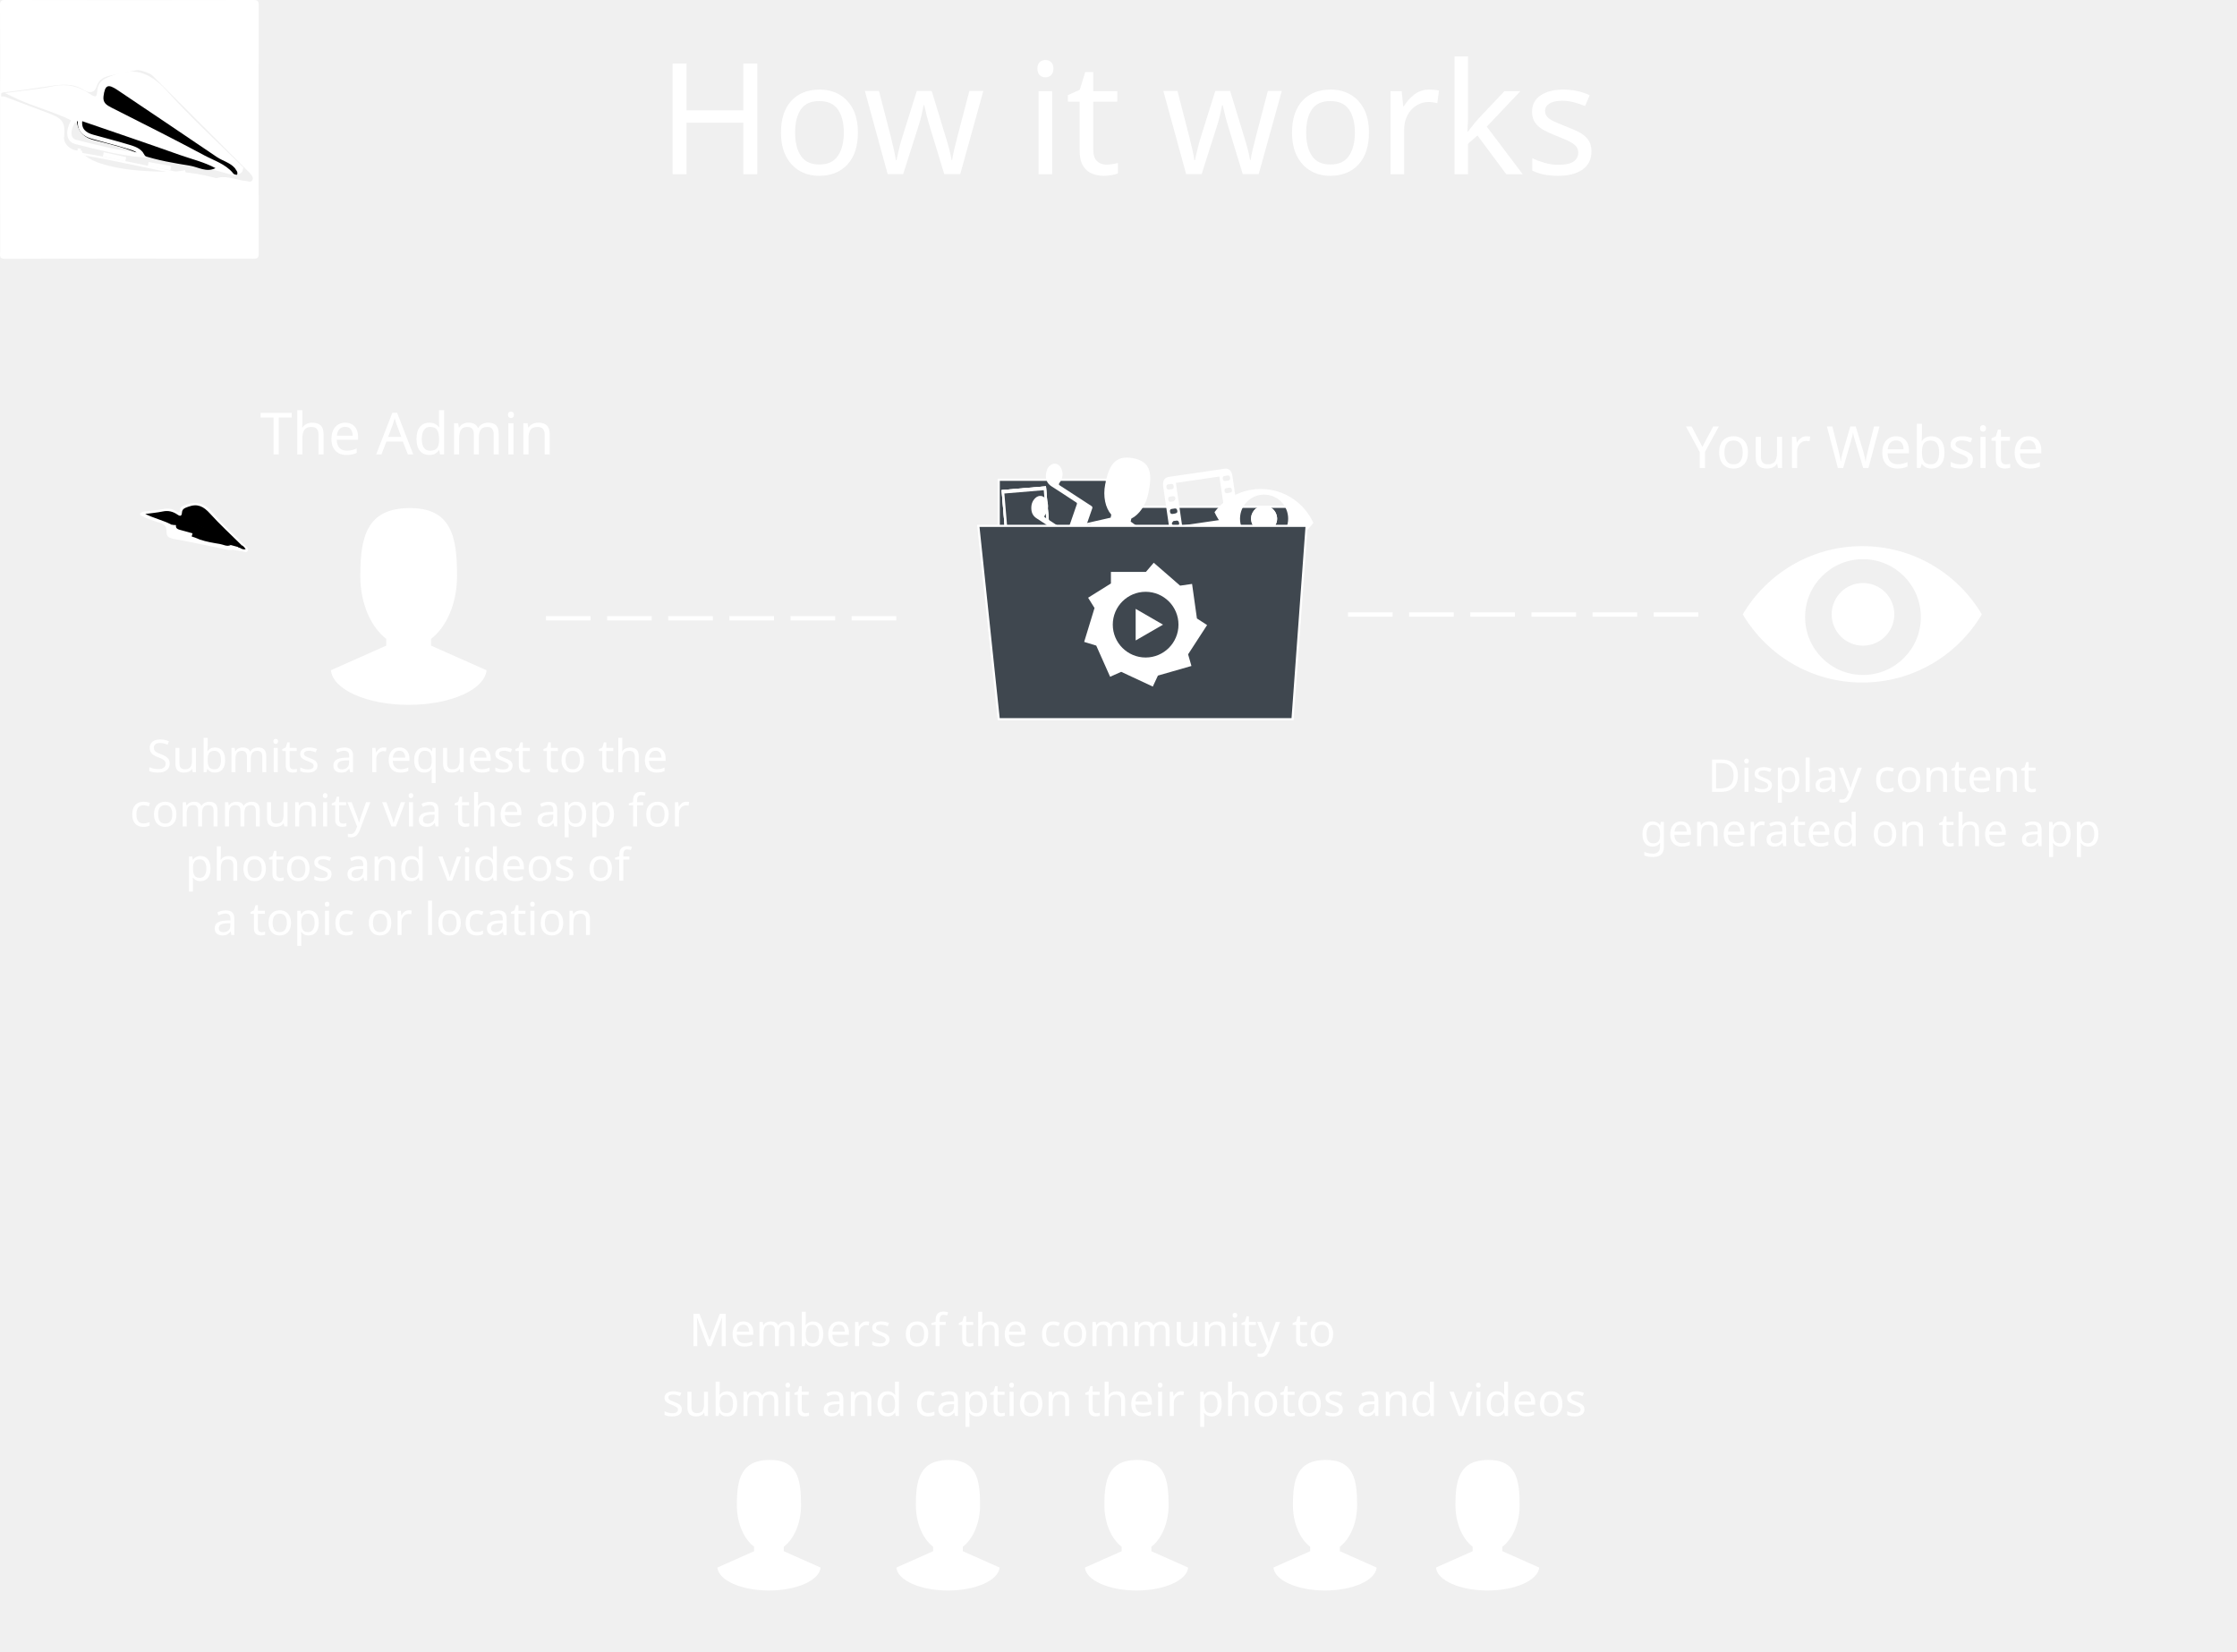
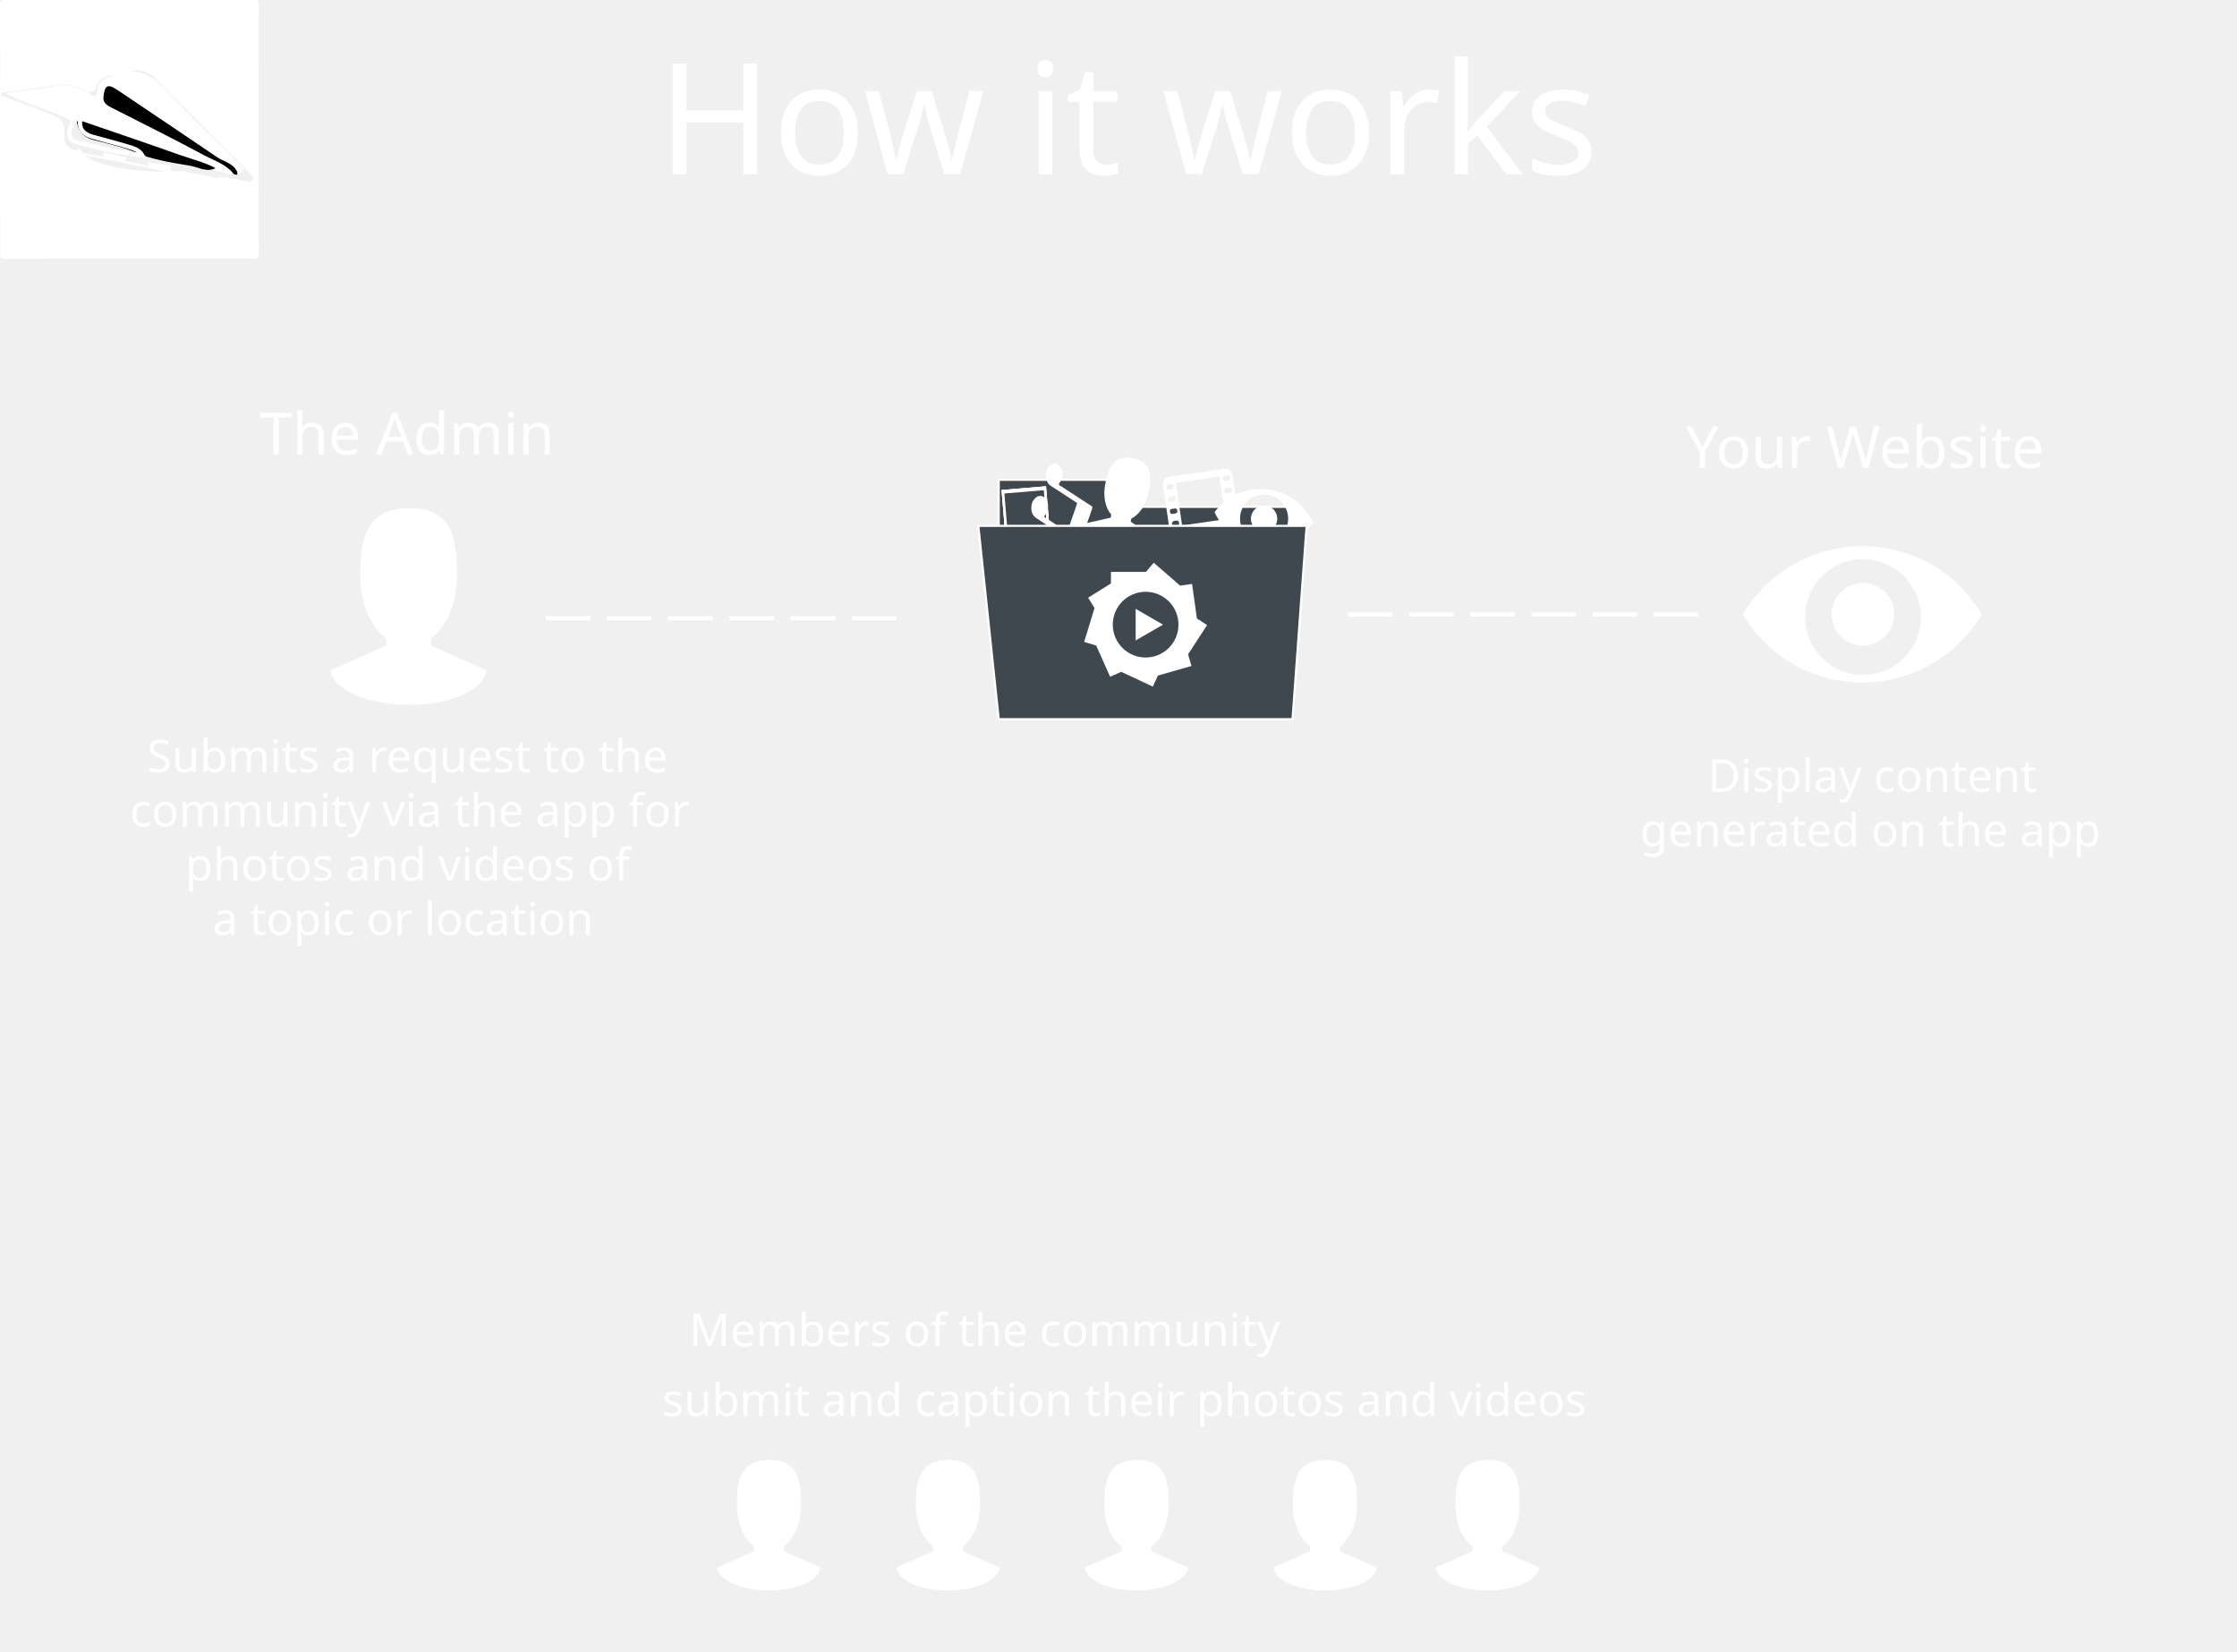
<svg xmlns="http://www.w3.org/2000/svg" version="1.1" id="Layer_1" x="0px" y="0px" viewBox="0 0 1038.77 766.689" style="enable-background:new 0 0 1038.77 766.689; background-color: black;" xml:space="preserve">
  <style type="text/css">

	.st0{fill:none;stroke:#FFFFFF;stroke-width:2;stroke-miterlimit:10;}
	.st1{fill:none;stroke:#FFFFFF;stroke-width:2;stroke-miterlimit:10;stroke-dasharray:10.669,10.669;}
	.st2{fill:none;stroke:#FFFFFF;stroke-miterlimit:10;}
	.st3{fill:#FFFFFF;stroke:#FFFFFF;stroke-width:2;stroke-miterlimit:10;}
	.st4{fill:#FFFFFF;}
	.st5{fill:none;}
	.st6{fill-rule:evenodd;clip-rule:evenodd;fill:#FFFFFF;}
	.st7{font-size:21px;}
	.st8{font-size:72px;}
	.st9{fill:#3F474F;}
	.st10{font-family:'Avenir-Heavy';}
	.st11 {font-size:27px;}
	

</style>
-   <g>
-     <path class="st6" d="M77.323,246.716c0.031-1.936-0.645-3.125-2.711-3.813c-3.222-1.072-6.494-2.1-9.515-3.721   c0-0.281,0-0.561,0-0.841c1.521-1.284,3.458-0.852,5.195-1.221c1.565-0.333,3.2-0.337,4.772-0.646   c2.395-0.471,4.681-0.62,6.77,0.985c0.985,0.757,1.702,0.56,1.782-0.789c0.084-1.417,1.093-1.679,2.196-2.116   c5.398-2.137,9.39-0.853,13.213,3.733c4.552,5.461,9.974,10.196,15.009,15.256c0.618,0.621,1.587,1.22,0.976,2.274   c-0.563,0.972-1.495,0.372-2.282,0.235c-1.58-0.273-3.158-0.557-4.737-0.836c-2.357,0.445-4.524-0.546-6.776-0.901   c-6.82-1.329-13.583-2.942-20.442-4.076C77.819,249.546,77.41,249.127,77.323,246.716z" />
-     <path class="st7" d="M110.527,253.972c-1.125-0.304-2.25-0.606-3.373-0.91c-2.043-0.167-3.938-0.903-5.828-1.598   c-6.819-2.51-13.739-4.732-20.557-7.242c-0.515-0.166-0.966-0.449-1.398-0.767c-3.801-1.924-7.98-2.863-11.922-4.825   c2.717-0.371,5.466-0.592,8.143-1.157c2.59-0.547,4.791,0.046,6.875,1.496c1.176,0.818,1.919,0.697,2.017-0.906   c0.114-1.861,1.354-2.193,2.943-2.785c4.329-1.613,7.127-0.117,10.047,3.119c4.633,5.135,9.762,9.821,14.681,14.696   c-0.249,1.184-0.856,0.445-1.361,0.256c-7.779-4.705-15.174-9.999-22.797-14.946c-0.535-0.347-1.203-1.083-1.787-0.185   c-0.571,0.877-0.385,1.81,0.581,2.337c1.658,0.907,3.266,1.9,4.951,2.756c5.856,2.975,11.831,5.724,17.5,9.056   C109.828,252.713,110.805,252.878,110.527,253.972z" />
-     <path class="st16" d="M110.527,253.972c-1.505-1.757-3.714-2.413-5.643-3.45c-5.969-3.208-12.042-6.228-18.085-9.297   c-0.93-0.472-1.675-0.945-1.516-2.189c0.282-2.195,0.85-2.487,2.706-1.24c6.482,4.354,12.966,8.706,19.427,13.092   c1.145,0.778,2.574,1.083,3.523,2.168c0.215,0.408,0.675,0.737,0.424,1.297C111.039,254.328,110.706,254.319,110.527,253.972z" />
-     <path class="st11" d="M80.72,243.754c6.467,2.229,12.948,4.417,19.392,6.708c2.356,0.837,4.818,1.403,7.042,2.601   c-1.755,0.892-3.362-0.209-4.994-0.476c-3.13-0.511-6.278-1.029-9.305-2.044c-2.992-1.396-6.185-2.15-9.368-2.936   c-1.688-0.417-2.924-1.317-3.317-3.096C80.088,244.137,80.007,243.618,80.72,243.754z" />
-     <path class="st1" d="M80.72,243.754c-0.228,1.837,0.816,2.728,2.404,3.176c2.32,0.655,4.662,1.237,6.968,1.939   c1.036,0.315,2.145,0.618,2.764,1.672c-4.405-0.414-8.684-1.509-12.951-2.581c-1.519-0.382-1.489-1.929-0.979-3.193   c0.175-0.434,0.478-0.808,0.446-1.312C79.866,243.351,80.34,243.337,80.72,243.754z" />
-     <path class="st8" d="M111.364,254.353c-0.142-0.433-0.283-0.865-0.424-1.297c0.403,0.064,0.788,0.748,1.216,0.038   c0.806,0.417,1.409,1.034,1.923,1.929C112.985,255.247,112.158,254.876,111.364,254.353z" />
-   </g>
  <g>
    <path class="st6" d="M0.065,43.062c0-13.5,0.063-27-0.064-40.5C-0.02,0.412,0.418-0.004,2.565,0c38.333,0.084,76.666,0.084,115,0   c2.146-0.004,2.566,0.415,2.562,2.562c-0.085,38.333-0.085,76.666,0,115c0.005,2.146-0.415,2.566-2.562,2.562   c-38.334-0.085-76.667-0.124-115,0.056c-3.118,0.014-2.494-1.463-2.494-3.117c-0.009-24-0.006-48-0.006-72   c1.559-0.728,2.892,0.109,4.255,0.641c6.47,2.528,13.026,4.827,19.492,7.366c5.359,2.104,6.549,4.163,5.979,10.323   c-1.164,2.33-3.651,2.688-5.642,3.8c-3.468,1.938-3.658,4.022-0.454,6.362c2.986,2.182,6.481,3.344,9.992,4.365   c12.17,3.54,24.619,5.137,37.264,5.866c8.287,0.478,16.505,1.102,24.777-0.075c1.978-0.281,3.938-0.426,5.768-1.273   c4.432-0.833,8.504,1.225,12.789,1.604c0.938,0.083,2.041,0.815,2.77-0.233c0.824-1.189,0.018-2.188-0.733-3.107   c-0.317-0.387-0.664-0.748-1.019-1.1C100.312,64.657,85.367,49.67,70.409,34.695c-2.15-2.153-4.521-2.656-7.28-2.058   c-3.744,0.812-7.511,1.504-11.259,2.296c-3.212,0.679-5.936,1.579-7.048,5.315c-0.869,2.916-3.521,3.06-5.733,1.617   c-5.221-3.404-10.66-2.659-16.365-1.827C15.187,41.138,7.651,42.308,0.065,43.062z" />
    <path class="st2" d="M29.135,62.974c0.072-4.603-1.533-7.431-6.447-9.066c-7.662-2.548-15.44-4.993-22.623-8.846   c0-0.667,0-1.333,0-2c3.616-3.053,8.221-2.024,12.352-2.904c3.722-0.793,7.607-0.8,11.346-1.536   c5.693-1.12,11.131-1.474,16.097,2.34c2.343,1.8,4.046,1.332,4.238-1.875c0.201-3.371,2.6-3.993,5.222-5.03   c12.836-5.082,22.324-2.03,31.417,8.876c10.823,12.983,23.716,24.241,35.686,36.272c1.469,1.477,3.775,2.901,2.321,5.408   c-1.34,2.311-3.554,0.883-5.427,0.557c-3.756-0.65-7.509-1.322-11.262-1.986c-5.606,1.057-10.757-1.301-16.112-2.142   c-16.217-3.159-32.296-6.995-48.604-9.692C30.315,69.704,29.342,68.709,29.135,62.974z" />
    <path class="st4" d="M29.135,62.974c0.864,4.359,3.354,6.877,7.945,7.014c3.583,4.101,8.414,5.705,13.494,6.997   c11.702,2.976,23.667,2.581,35.569,3.034c5.396,0.592,10.695,1.668,15.911,3.164c-7.694,2.996-15.798,3.664-23.778,2.562   c-6.917-0.953-13.855-0.431-20.766-1.562c-11.125-1.82-22.271-3.31-32.59-8.202c-2.542-1.205-5.632-2.436-5.587-5.678   c0.048-3.399,3.374-4.163,5.993-5.152C26.731,64.62,28.192,64.275,29.135,62.974z" />
    <path class="st3" d="M108.084,80.227c-2.674-0.722-5.348-1.442-8.02-2.163c-4.856-0.396-9.363-2.146-13.856-3.801   c-16.214-5.967-32.667-11.25-48.879-17.218c-1.224-0.394-2.296-1.069-3.324-1.824c-9.04-4.574-18.976-6.807-28.347-11.471   c6.46-0.883,12.997-1.409,19.36-2.753c6.16-1.3,11.391,0.11,16.345,3.557c2.798,1.946,4.562,1.658,4.796-2.151   c0.271-4.426,3.219-5.214,6.997-6.623c10.292-3.837,16.947-0.279,23.89,7.416c11.015,12.208,23.211,23.35,34.907,34.942   c-0.591,2.816-2.034,1.059-3.235,0.609C90.222,67.56,72.639,54.975,54.516,43.211c-1.272-0.826-2.861-2.576-4.249-0.44   c-1.357,2.086-0.916,4.303,1.38,5.56c3.94,2.156,7.763,4.517,11.771,6.552c13.925,7.073,28.129,13.608,41.61,21.532   C106.422,77.234,108.745,77.627,108.084,80.227z" />
    <path class="st8" d="M108.084,80.227c-3.578-4.178-8.831-5.737-13.416-8.202c-14.193-7.629-28.631-14.808-43-22.106   c-2.212-1.124-3.982-2.249-3.603-5.206c0.669-5.217,2.019-5.914,6.434-2.949c15.414,10.353,30.83,20.701,46.191,31.13   c2.723,1.85,6.12,2.572,8.375,5.154c0.513,0.971,1.605,1.752,1.01,3.086C109.301,81.073,108.51,81.052,108.084,80.227z" />
    <path class="st7" d="M37.213,55.931c15.375,5.3,30.785,10.503,46.108,15.949c5.602,1.991,11.455,3.335,16.744,6.184   c-4.172,2.121-7.992-0.497-11.873-1.132c-7.441-1.216-14.928-2.446-22.125-4.862c-7.114-3.318-14.707-5.111-22.273-6.979   c-4.012-0.991-6.952-3.13-7.887-7.36C35.71,56.842,35.517,55.607,37.213,55.931z" />
    <path class="st1" d="M86.143,80.019c-15.16,2.709-29.89,0.633-44.294-4.26c-2.453-0.834-4.675-2.615-4.769-5.771   c11.405,1.18,22.391,4.524,33.633,6.565C75.887,77.492,81.188,78.038,86.143,80.019z" />
    <path class="st0" d="M37.213,55.931c-0.542,4.369,1.941,6.486,5.715,7.551c5.517,1.558,11.084,2.942,16.567,4.612   c2.462,0.749,5.1,1.469,6.572,3.975c-10.475-0.982-20.648-3.588-30.794-6.135c-3.612-0.907-3.541-4.587-2.328-7.592   c0.417-1.033,1.138-1.92,1.062-3.122C35.182,54.974,36.311,54.941,37.213,55.931z" />
    <path class="st5" d="M110.075,81.134c-0.336-1.028-0.673-2.057-1.01-3.086c0.96,0.152,1.874,1.779,2.891,0.09   c1.917,0.992,3.352,2.459,4.574,4.586C113.929,83.258,111.961,82.378,110.075,81.134z" />
  </g>
  <rect x="261.327" y="26.479" class="st5" width="531.844" height="138" />
  <text transform="matrix(1 0 0 1 305.3486 80.9121)" class="st4 st10 st8 how-h2">How it works</text>
  <g>
    <g>
      <polygon class="st9" points="524.645,235.329 513.565,222.768 463.769,222.768 463.769,235.329 463.769,333.562 600.196,333.562     600.196,235.329   " />
      <polygon class="st2" points="524.645,235.329 513.565,222.768 463.769,222.768 463.769,235.329 463.769,333.562 600.196,333.562     600.196,235.329   " />
      <path class="st4" d="M512.014,241.198l-8.795,1.993l16.165,3.199l16.168,3.202l-7.373-5.193l-3.134-2.207l0.28-1.401    c3.688-1.823,6.852-6.3,7.975-11.965c1.607-8.122,1.712-14.458-7.248-16.107c-8.729-1.605-11.23,4.01-12.838,12.131    c-1.12,5.664,0.098,11.008,2.814,14.101l-0.277,1.401L512.014,241.198z">
        <animateTransform attributeName="transform" begin=".1" attributeType="HML" type="translate" dur="4.5s" values="25,360;0,-25;0,25;310,35;" repeatCount="indefinite" />
      </path>
      <path class="st4" d="M517.978,253.57c8.688,1.721,16.386-0.061,17.568-3.973l-32.301-6.396    C502.847,247.269,509.287,251.85,517.978,253.57">
        <animateTransform attributeName="transform" begin=".1" attributeType="HML" type="translate" dur="4.5s" values="25,360;0,-25;0,25;310,35;" repeatCount="indefinite" />
      </path>
      <path class="st4" d="M588.331,227.189c-9.768-1.058-18.874,3.272-24.364,10.607c3.794,8.338,11.762,14.519,21.529,15.575             c9.77,1.06,18.873-3.271,24.366-10.605C606.067,234.427,598.101,228.248,588.331,227.189 M585.788,251.932             c-6.137-0.665-10.57-6.179-9.908-12.315c0.664-6.134,6.179-10.571,12.314-9.905c6.137,0.663,10.574,6.177,9.908,12.312             C597.438,248.159,591.924,252.597,585.788,251.932">
        <animateTransform attributeName="transform" begin="1" attributeType="HML" type="translate" dur="4.7s" values="-15,350;0,-55;-20,25;270,35;" repeatCount="indefinite" />
      </path>
      <path class="st4" d="M593.004,241.473c-0.359,3.318-3.344,5.72-6.663,5.36c-3.319-0.36-5.721-3.343-5.36-6.664             c0.359-3.319,3.342-5.719,6.663-5.359C590.964,235.169,593.362,238.152,593.004,241.473">
        <animateTransform attributeName="transform" begin="1" attributeType="HML" type="translate" dur="4.7s" values="-15,350;0,-55;-20,25;270,35;" repeatCount="indefinite" />
      </path>
      <path class="st4" d="M593.004,241.473c-0.359,3.318-3.344,5.72-6.663,5.36c-3.319-0.36-5.721-3.343-5.36-6.664    c0.359-3.319,3.342-5.719,6.663-5.359C590.964,235.169,593.362,238.152,593.004,241.473">
        <animateTransform attributeName="transform" begin="1" attributeType="HML" type="translate" dur="6.6s" values="      -510,-40;     -510,-40;     -510,-40;     -510,90;      -510,70;    -510,90;        -510,90;     -270,90;      -260,115;            -270,190;         -260,360;           -210, 350;          -160, 360;           -105, 350;        -30, 360;          40, 350;           120,360;            -60,35;        -60,35;        -60,35;        280,110;        280,90;        280,110;        280,110;        -10,-70;        -200,-60;        -510,-40;" repeatCount="indefinite" />
      </path>
      <path class="st4" d="M575.29,241.527c0.982,6.719,1.957,13.439,2.952,20.157c0.179,1.212,0.199,2.396-0.51,3.252    c-0.421,0.502-1.025,0.955-1.603,1.043c-8.922,1.354-17.851,2.649-26.777,3.945c-1.431,0.207-2.64-0.878-3.149-2.763    c-0.06-0.218-0.092-0.442-0.127-0.667c-1.981-13.566-3.969-27.132-5.944-40.699c-0.368-2.54,0.587-4.082,2.651-4.384    c8.564-1.252,17.127-2.503,25.692-3.757c2.229-0.324,3.436,0.792,3.848,3.581C573.315,227.998,574.3,234.764,575.29,241.527     M548.918,243.994c6.785-0.991,13.479-1.971,20.215-2.954c-0.971-6.639-1.93-13.196-2.891-19.782    c-6.772,0.989-13.49,1.972-20.216,2.954C546.993,230.839,547.948,237.371,548.918,243.994 M552.195,266.438    c6.796-0.994,13.472-1.969,20.229-2.957c-0.972-6.642-1.936-13.224-2.898-19.824c-6.783,0.991-13.483,1.971-20.228,2.957    C550.269,253.24,551.227,259.799,552.195,266.438 M573.482,249.203c-0.212,0.03-0.422,0.074-0.634,0.089    c-0.738,0.061-1.008,0.628-0.897,1.438c0.114,0.819,0.615,1.097,1.245,1.019c0.212-0.028,0.423-0.068,0.635-0.094    c1.28-0.153,1.742-0.584,1.531-1.538C575.063,248.76,574.227,249.092,573.482,249.203 M545.764,241.815    c-0.402,0.058-0.751-0.017-0.927,0.16c-0.299,0.305-0.724,0.806-0.668,1.149c0.071,0.444,0.522,0.908,0.892,1.188    c0.212,0.161,0.59-0.021,0.89-0.063c1.314-0.189,1.769-0.599,1.562-1.506C547.206,241.398,546.382,241.708,545.764,241.815     M574.265,254.86c-0.062,0.009-0.122,0.02-0.181,0.025c-1.008,0.125-1.433,0.583-1.319,1.417c0.119,0.854,0.614,1.15,1.671,1.001    c0.058-0.01,0.119-0.019,0.179-0.026c1.304-0.19,1.73-0.585,1.593-1.478C576.069,254.929,575.501,254.657,574.265,254.86     M571.072,232.175c-0.332,0.05-0.755-0.039-0.972,0.178c-0.298,0.302-0.646,0.858-0.59,1.255c0.055,0.401,0.562,0.994,0.896,1.048    c0.623,0.101,1.312-0.002,1.876-0.28c0.302-0.149,0.61-0.879,0.542-1.276c-0.069-0.394-0.578-0.777-0.949-1.015    C571.669,231.954,571.345,232.134,571.072,232.175 M543.577,227.204c0,0.002,0,0.005,0,0.008c0.183-0.025,0.361-0.06,0.544-0.078    c0.662-0.066,1.006-0.538,0.907-1.325c-0.104-0.847-0.582-1.219-1.279-1.102c-0.48,0.078-0.972,0.107-1.441,0.232    c-0.552,0.146-0.781,0.616-0.667,1.327c0.11,0.702,0.454,1.079,1.031,1.062C542.976,227.323,543.276,227.249,543.577,227.204     M546.75,249.902c0.239-0.035,0.479-0.079,0.724-0.104c0.678-0.069,0.968-0.58,0.868-1.353c-0.098-0.726-0.515-1.128-1.132-1.069    c-0.486,0.048-0.972,0.112-1.446,0.209c-0.637,0.129-0.945,0.586-0.798,1.416c0.137,0.771,0.538,1.079,1.151,0.993    C546.327,249.965,546.539,249.933,546.75,249.902 M548.973,264.49c-0.212,0.031-0.423,0.061-0.634,0.093    c-0.687,0.1-1.035,0.533-0.888,1.427c0.144,0.85,0.613,1.093,1.245,1.002c0.299-0.044,0.599-0.107,0.902-0.127    c0.749-0.05,1.385-0.335,1.224-1.425c-0.158-1.089-0.85-1.185-1.577-1.013C549.154,264.471,549.062,264.477,548.973,264.49     M572.194,240.23c1.283-0.187,1.658-0.54,1.523-1.435c-0.131-0.884-0.647-1.156-1.877-0.965c-0.738,0.114-1.64,0.04-1.558,1.418    C570.339,240.181,570.859,240.427,572.194,240.23 M544.281,232.859c0.271-0.039,0.617,0.035,0.796-0.142    c0.318-0.325,0.733-0.767,0.754-1.212c0.037-0.691-0.411-1.172-1.042-1.124c-0.544,0.043-1.091,0.118-1.62,0.239    c-0.607,0.142-0.83,0.646-0.684,1.397c0.135,0.702,0.49,1.032,1.075,0.947C543.801,232.932,544.041,232.896,544.281,232.859     M548.109,258.853c-0.212,0.03-0.423,0.068-0.634,0.091c-0.608,0.058-0.939,0.434-0.876,1.216c0.068,0.822,0.457,1.217,1.125,1.18    c0.24-0.013,0.48-0.059,0.72-0.094c1.32-0.192,1.761-0.592,1.55-1.503C549.677,258.382,548.844,258.77,548.109,258.853     M547.315,255.68c0.535-0.12,0.836-0.171,1.129-0.256c0.724-0.212,1.059-1.104,0.542-1.743c-0.325-0.397-1.009-0.635-1.455-0.541    c-0.62,0.129-1.562-0.164-1.729,0.958c-0.062,0.416,0.151,1.144,0.429,1.372C546.565,255.748,547.098,255.648,547.315,255.68     M569.64,223.215c0.24-0.035,0.48-0.078,0.723-0.104c0.679-0.069,0.975-0.561,0.853-1.35c-0.112-0.741-0.527-1.09-1.155-0.981    c-0.478,0.082-0.961,0.149-1.445,0.211c-0.625,0.082-0.921,0.522-0.812,1.279c0.115,0.801,0.538,1.169,1.206,1.039    C569.215,223.267,569.429,223.246,569.64,223.215 M575.481,262.908c0.117-0.018,0.236-0.045,0.357-0.051    c0.711-0.04,1.321-0.287,1.183-1.341c-0.146-1.13-0.85-1.155-1.564-1.024c-0.09,0.016-0.181,0.027-0.271,0.04    c-1.344,0.194-1.766,0.568-1.576,1.478C573.902,263.417,574.752,262.977,575.481,262.908 M570.162,226.541    c-0.09,0.015-0.179,0.033-0.27,0.04c-0.713,0.055-1.412,0.196-1.256,1.354c0.152,1.155,0.861,1.132,1.567,1    c0.09-0.018,0.18-0.028,0.272-0.039c1.343-0.195,1.772-0.573,1.57-1.475C571.734,226.042,570.894,226.459,570.162,226.541     M572.67,243.569c-0.27,0.039-0.542,0.08-0.812,0.118c-0.604,0.084-0.827,0.562-0.742,1.242c0.093,0.735,0.457,1.152,1.101,1.066    c0.27-0.037,0.54-0.076,0.813-0.113c1.293-0.191,1.691-0.537,1.509-1.423C574.246,243.051,573.397,243.492,572.67,243.569     M544.86,236.191c-0.272,0.039-0.545,0.081-0.815,0.119c-0.598,0.082-0.84,0.51-0.755,1.227c0.092,0.768,0.451,1.156,1.087,1.095    c0.274-0.026,0.547-0.071,0.818-0.112c1.274-0.186,1.694-0.574,1.483-1.466C546.376,235.755,545.578,236.078,544.86,236.191">
        <animateTransform attributeName="transform" begin="1.3" attributeType="HML" type="translate" dur="4s" values="15,350;0,-25;0,25;290,35;" repeatCount="indefinite" />
      </path>
      <rect x="466.117" y="226.604" transform="matrix(0.9965 -0.0836 0.0836 0.9965 -18.3482 40.6805)" class="st4" width="20.706" height="25.556">
        <animateTransform attributeName="transform" begin="1.6" attributeType="HML" type="translate" dur="4s" values="30,300;0,-25;0,25;300,45;" repeatCount="indefinite" />
      </rect>
      <rect x="467.104" y="228.321" transform="matrix(0.9965 -0.0835 0.0835 0.9965 -18.1444 40.6167)" class="st9" width="18.353" height="17.612">
        <animateTransform attributeName="transform" begin="1.6" attributeType="HML" type="translate" dur="4s" values="30,300;0,-25;0,25;300,45;" repeatCount="indefinite" />
      </rect>
      <rect x="466.117" y="226.604" transform="matrix(0.9965 -0.0836 0.0836 0.9965 -18.3482 40.6805)" class="st4" width="20.706" height="25.556">
        <animateTransform attributeName="transform" begin=".3" attributeType="HML" type="translate" dur="4.5s" values="0,350;0,-15;0,15; 330,15;" repeatCount="indefinite" />
      </rect>
      <rect x="467.104" y="228.321" transform="matrix(0.9965 -0.0835 0.0835 0.9965 -18.1444 40.6167)" class="st9" width="18.353" height="17.612">
        <animateTransform attributeName="transform" begin=".3" attributeType="HML" type="translate" dur="4.5s" values="0,350;0,-15;0,15; 330,15;" repeatCount="indefinite" />
      </rect>
      <rect x="466.117" y="226.604" transform="matrix(0.9965 -0.0836 0.0836 0.9965 -18.3482 40.6805)" class="st4" width="20.706" height="25.556">
        <animateTransform attributeName="transform" begin="1.5" attributeType="HML" type="translate" dur="3.6s" values="0,350;0,-20;0,20;320,15;" repeatCount="indefinite" />
      </rect>
      <rect x="467.104" y="228.321" transform="matrix(0.9965 -0.0835 0.0835 0.9965 -18.1444 40.6167)" class="st9" width="18.353" height="17.612">
        <animateTransform attributeName="transform" begin="1.5" attributeType="HML" type="translate" dur="3.6s" values="0,350;0,-20;0,20;320,15;" repeatCount="indefinite" />
      </rect>
      <path class="st6" d="M501.122,253.415c-0.223-0.094-0.468-0.157-0.668-0.289c-6.37-4.157-12.724-8.341-19.111-12.471    c-1.544-0.996-2.281-2.384-2.418-4.125c-0.159-2.011,0.326-3.857,1.835-5.286c1.615-1.528,3.78-1.286,4.954,0.6    c1.31,2.098,1.293,4.279,0.089,6.44c-0.222,0.398-0.467,0.787-0.724,1.165c-0.212,0.312-0.224,0.537,0.132,0.769    c3.313,2.15,6.618,4.312,9.923,6.475c0.33,0.216,0.502,0.168,0.636-0.221c1.421-4.138,2.85-8.275,4.287-12.407    c0.168-0.482-0.117-0.669-0.45-0.885c-3.761-2.451-7.49-4.951-11.287-7.348c-2.263-1.426-2.903-3.47-2.579-5.937    c0.11-0.827,0.47-1.62,0.712-2.43c0.16-0.242,0.32-0.487,0.479-0.731c0.137-0.12,0.282-0.231,0.41-0.361    c1.576-1.611,3.825-1.446,5.063,0.434c0.38,0.574,0.647,1.259,0.824,1.932c0.542,2.066-0.129,3.897-1.298,5.569    c-0.378,0.542-0.271,0.771,0.244,1.105c4.866,3.151,9.713,6.338,14.582,9.486c0.53,0.343,0.608,0.666,0.409,1.226    c-1.443,4.105-2.871,8.216-4.292,12.329c-0.532,1.544-1.031,3.099-1.546,4.648C501.259,253.206,501.19,253.312,501.122,253.415">
        <animateTransform attributeName="transform" begin=".6" attributeType="HML" type="translate" dur="4s" values="0,350;0,-15;0,15;300,15;" repeatCount="indefinite" />
      </path>
      <polygon class="st9" points="600.196,333.934 463.769,333.934 454.282,244.147 606.747,244.147   " />
      <polygon class="st2" points="600.196,333.934 463.769,333.934 454.282,244.147 606.747,244.147   " />
      <path class="st4" d="M560.525,290.22l-4.723-3.065l-2.251-16.036l-5.559,0.799l-12.239-10.641l-3.626,4.251h-16.262v5.38    l-10.591,6.62l2.977,4.767l-4.81,15.74l5.604,1.714l6.448,14.476l5.143-2.291l14.676,6.848l2.381-5.106l15.562-4.462l-1.55-5.41    L560.525,290.22z M531.982,305.283c-8.424,0-15.253-6.829-15.253-15.256c0-8.426,6.829-15.255,15.253-15.255    c8.425,0,15.257,6.829,15.257,15.255C547.239,298.454,540.407,305.283,531.982,305.283">
        <animateTransform attributeName="transform" begin=".2" attributeType="HML" from="0 " to="360 " type="" dur="3s" repeatCount="indefinite" />
      </path>
      <polygon class="st4" points="527.355,282.693 540.056,290.029 527.355,297.362   " />
    </g>
    <g>
      <g>
        <path class="st4" d="M350.171,720.236v-2.08c-4.757-3.647-8.009-10.935-8.009-19.343c0-12.056,1.988-20.781,14.905-20.957     c13.269-0.179,14.907,8.901,14.907,20.957c0,8.408-3.252,15.695-8.009,19.343v2.08l5.1,2.268l11.998,5.332h-23.995h-23.993     l11.996-5.332L350.171,720.236z M357.085,738.475c12.898,0,23.39-4.719,23.974-10.639h-47.945     C333.697,733.756,344.188,738.475,357.085,738.475">
          <animateTransform attributeName="transform" begin=".2" attributeType="HML" type="translate" dur="3s" values="0,15;0,-15;0,15" repeatCount="indefinite" />
        </path>
        <g>
          <path class="st4" d="M433.299,720.236v-2.079c-4.758-3.647-8.008-10.935-8.008-19.344c0-12.056,1.985-20.78,14.903-20.957      c13.269-0.179,14.907,8.901,14.907,20.957c0,8.409-3.249,15.696-8.008,19.344v2.079l5.102,2.269l11.997,5.331h-23.996h-23.992      l11.996-5.331L433.299,720.236z M440.212,738.477c12.899,0,23.392-4.721,23.975-10.641h-47.943      C416.827,733.756,427.315,738.477,440.212,738.477">
            <animateTransform attributeName="transform" begin=".4" attributeType="HML" type="translate" dur="3s" values="0,15;0,-15;0,15" repeatCount="indefinite" />
          </path>
          <path class="st4" d="M520.842,720.236v-2.079c-4.759-3.647-8.007-10.935-8.007-19.344c0-12.056,1.984-20.78,14.901-20.957      c13.269-0.179,14.908,8.901,14.908,20.957c0,8.409-3.25,15.696-8.008,19.344v2.079l5.102,2.269l11.997,5.331H527.74h-23.995      l11.999-5.331L520.842,720.236z M527.756,738.477c12.898,0,23.39-4.721,23.974-10.641h-47.944      C504.369,733.756,514.858,738.477,527.756,738.477">
            <animateTransform attributeName="transform" begin=".6" attributeType="HML" type="translate" dur="3s" values="0,15;0,-15;0,15" repeatCount="indefinite" />
          </path>
          <path class="st4" d="M608.388,720.236v-2.079c-4.76-3.647-8.01-10.935-8.01-19.344c0-12.056,1.985-20.78,14.902-20.957      c13.27-0.179,14.908,8.901,14.908,20.957c0,8.409-3.25,15.696-8.009,19.344v2.079l5.103,2.269l11.996,5.331h-23.994h-23.995      l11.998-5.331L608.388,720.236z M615.299,738.477c12.899,0,23.391-4.721,23.975-10.641h-47.944      C591.913,733.756,602.403,738.477,615.299,738.477">
            <animateTransform attributeName="transform" begin=".8" attributeType="HML" type="translate" dur="3s" values="0,15;0,-15;0,15" repeatCount="indefinite" />
          </path>
        </g>
        <path class="st4" d="M683.852,720.236v-2.08c-4.759-3.647-8.008-10.935-8.008-19.343c0-12.056,1.984-20.781,14.901-20.957                 c13.27-0.179,14.908,8.901,14.908,20.957c0,8.408-3.25,15.695-8.009,19.343v2.08l5.103,2.268l11.996,5.332h-23.995h-23.994                 l11.997-5.332L683.852,720.236z M690.764,738.475c12.899,0,23.393-4.719,23.976-10.639h-47.945                 C667.378,733.756,677.868,738.475,690.764,738.475">
          <animateTransform attributeName="transform" begin="1" attributeType="HML" type="translate" dur="3s" values="0,15;0,-15;0,15" repeatCount="indefinite" />
        </path>
      </g>
    </g>
    <g>
      <g>
        <path class="st4" d="M171.692,303.18l-18.078,8.032h36.157h36.156l-18.077-8.032l-7.684-3.416v-3.134     c7.168-5.497,12.066-16.479,12.066-29.149c0-18.167-2.472-31.848-22.465-31.578c-19.467,0.265-22.459,13.411-22.459,31.578     c0,12.67,4.899,23.652,12.066,29.149v3.134L171.692,303.18z">

	
					

			</path>
        <path class="st4" d="M189.799,327.264c19.435,0,35.245-7.112,36.125-16.035h-72.251     C154.554,320.151,170.362,327.264,189.799,327.264">
			
			</path>
      </g>
      <rect x="61.923" y="190.549" class="st5" width="255.695" height="50.363" />
      <text transform="matrix(1 0 0 1 120.728 210.9824)" class="st4 st10 st11">The Admin</text>
      <rect x="44.685" y="342.641" class="st5" width="290.172" height="151.24" />
      <text transform="matrix(1 0 0 1 68.2671 358.5166)">
        <tspan x="0" y="0" class="st4 st10 st7">Submits a request to the </tspan>
        <tspan x="-7.991" y="25.2" class="st4 st10 st7">community via the app for </tspan>
        <tspan x="17.713" y="50.4" class="st4 st10 st7">photos and videos of </tspan>
        <tspan x="25" y="75.6" class="st4 st10 st7"> a topic or location</tspan>
        <tspan x="258.925" y="82.834" class="st4 st10 st11"> </tspan>
      </text>
      <g>
        <line class="st3" x1="253.511" y1="287.07" x2="274.232" y2="287.07">
          <animateTransform attributeName="transform" begin=".1" attributeType="HML" type="translate" dur="3s" values="15,0;-15,0;15,0" repeatCount="indefinite" />
        </line>
        <line class="st3" x1="281.905" y1="287.07" x2="302.626" y2="287.07">
          <animateTransform attributeName="transform" begin=".2" attributeType="HML" type="translate" dur="3s" values="15,0;-15,0;15,0" repeatCount="indefinite" />
        </line>
        <line class="st3" x1="310.299" y1="287.07" x2="331.021" y2="287.07">
          <animateTransform attributeName="transform" begin=".3" attributeType="HML" type="translate" dur="3s" values="15,0;-15,0;15,0" repeatCount="indefinite" />
        </line>
        <line class="st3" x1="338.693" y1="287.07" x2="359.416" y2="287.07">
          <animateTransform attributeName="transform" begin=".4" attributeType="HML" type="translate" dur="3s" values="15,0;-15,0;15,0" repeatCount="indefinite" />
        </line>
        <line class="st3" x1="367.087" y1="287.07" x2="387.81" y2="287.07">
          <animateTransform attributeName="transform" begin=".5" attributeType="HML" type="translate" dur="3s" values="15,0;-15,0;15,0" repeatCount="indefinite" />
        </line>
        <line class="st3" x1="395.481" y1="287.07" x2="416.204" y2="287.07">
          <animateTransform attributeName="transform" begin=".6" attributeType="HML" type="translate" dur="3s" values="15,0;-15,0;15,0" repeatCount="indefinite" />
        </line>
      </g>
    </g>
    <g>
      <path class="st4" d="M864.767,253.571c-23.63,0-44.277,12.711-55.508,31.667c11.23,18.955,31.878,31.666,55.508,31.666    c23.629,0,44.277-12.711,55.51-31.666C909.044,266.282,888.396,253.571,864.767,253.571 M865.094,313.384    c-14.845,0-26.878-12.033-26.878-26.874c0-14.846,12.033-26.879,26.878-26.879c14.841,0,26.875,12.033,26.875,26.879    C891.969,301.351,879.935,313.384,865.094,313.384" />
      <path class="st4" d="M879.635,285.236c0,8.031-6.513,14.544-14.541,14.544c-8.035,0-14.541-6.513-14.541-14.544    c0-8.029,6.506-14.54,14.541-14.54C873.122,270.696,879.635,277.207,879.635,285.236" />
    </g>
    <text transform="matrix(1 0 0 1 775.8604 217.2861)" class="st4 st10 st11"> Your Website</text>
    <text transform="matrix(1 0 0 1 802.9678 367.665)">
      <tspan x="-10" y="0" class="st4 st10 st7">Display content   </tspan>
      <tspan x="-41.432" y="25.2" class="st4 st10 st7">generated on the app</tspan>
      <tspan x="-6.414" y="50.4" class="st4 st10 st7" />
    </text>
    <g>
      <line class="st3" x1="625.945" y1="285.321" x2="646.668" y2="285.321">
        <animateTransform attributeName="transform" begin=".1" attributeType="HML" type="translate" dur="3s" values="15,0;-15,0;15,0" repeatCount="indefinite" />
      </line>
      <line class="st3" x1="654.339" y1="285.321" x2="675.062" y2="285.321">
        <animateTransform attributeName="transform" begin=".2" attributeType="HML" type="translate" dur="3s" values="15,0;-15,0;15,0" repeatCount="indefinite" />
      </line>
      <line class="st3" x1="682.733" y1="285.321" x2="703.456" y2="285.321">
        <animateTransform attributeName="transform" begin=".3" attributeType="HML" type="translate" dur="3s" values="15,0;-15,0;15,0" repeatCount="indefinite" />
      </line>
      <line class="st3" x1="711.127" y1="285.321" x2="731.851" y2="285.321">
        <animateTransform attributeName="transform" begin=".4" attributeType="HML" type="translate" dur="3s" values="15,0;-15,0;15,0" repeatCount="indefinite" />
      </line>
      <line class="st3" x1="739.521" y1="285.321" x2="760.245" y2="285.321">
        <animateTransform attributeName="transform" begin=".5" attributeType="HML" type="translate" dur="3s" values="15,0;-15,0;15,0" repeatCount="indefinite" />
      </line>
      <line class="st3" x1="767.915" y1="285.321" x2="788.639" y2="285.321">
        <animateTransform attributeName="transform" begin=".6" attributeType="HML" type="translate" dur="3s" values="15,0;-15,0;15,0" repeatCount="indefinite" />
      </line>
    </g>
    <rect x="239.923" y="609.133" class="st5" width="563.281" height="151.24" />
    <text transform="matrix(1 0 0 1 332.0005 625.0088)">
-       <tspan x="-12" y="0" class="st4 st10 st7">Members of the community to </tspan>
+       <tspan x="-12" y="0" class="st4 st10 st7">Members of the community </tspan>
      <tspan x="-24.496" y="32.434" class="st4 st10 st7">submit and caption their photos and videos</tspan>
      <tspan x="403.618" y="32.434" class="st4 st10 st11"> </tspan>
    </text>
  </g>
</svg>
